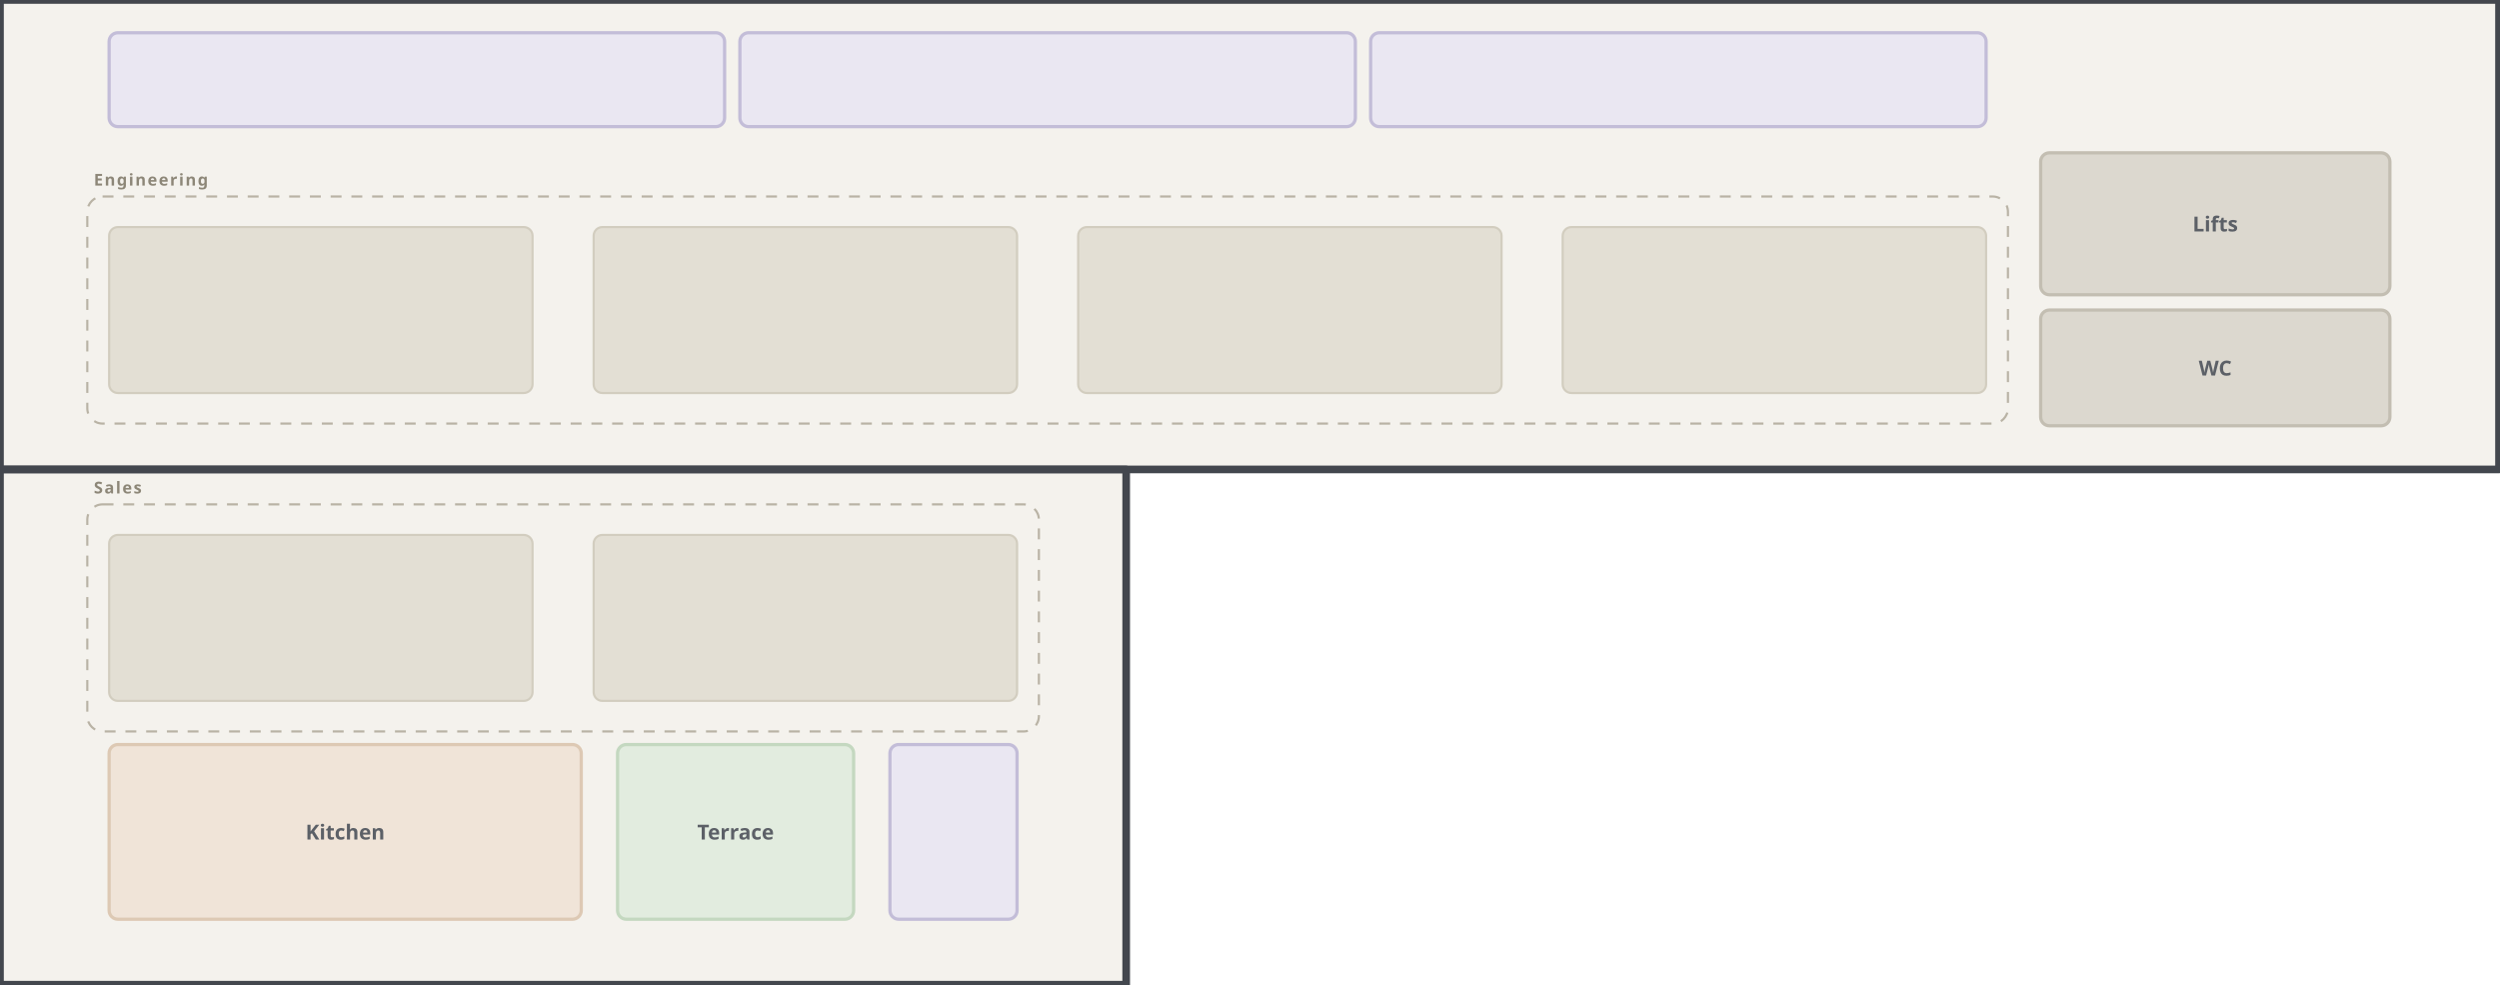
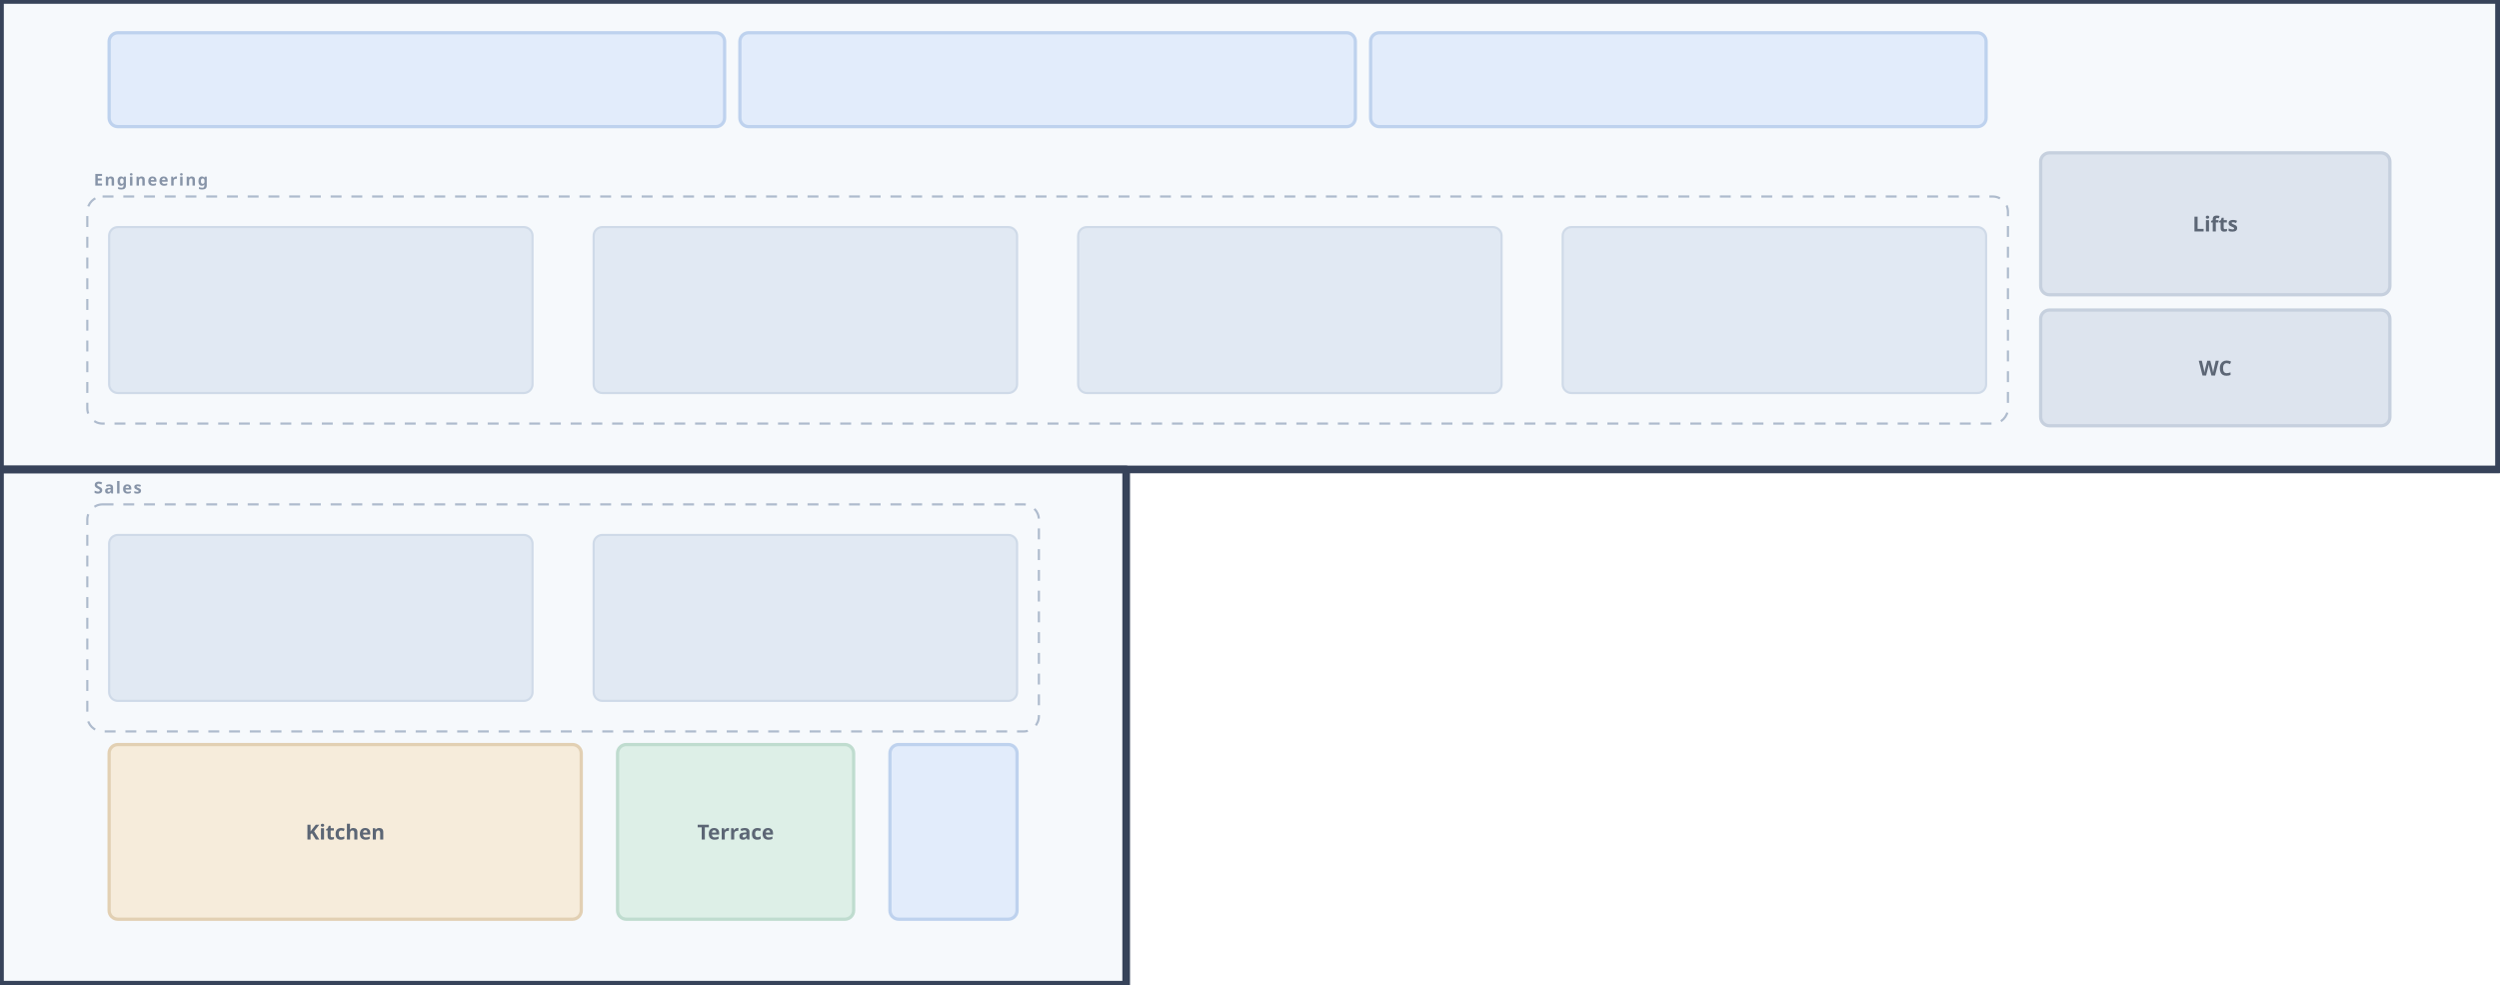
<svg xmlns="http://www.w3.org/2000/svg" viewBox="0 0 2290 902" width="2290" height="902">
  <style>
-   .slab   { fill: #f4f2ed; }
-   .void   { fill: #e6e2d8; }
-   .wall   { fill: none; stroke: #43474e; stroke-width: 7; stroke-linejoin: round; }
-   .bench  { fill: #e3dfd4; stroke: #d2cdbf; stroke-width: 2; }
-   .room   { fill: #eae7f2; stroke: #c3bdd8; stroke-width: 3; }
-   .room--core  { fill: #dcd8cf; stroke: #c3beb2; }
-   .room--wc    { fill: #dcd8cf; stroke: #c3beb2; }
-   .room--cafe  { fill: #f0e4d8; stroke: #ddc9b4; }
-   .room--collab{ fill: #e2ecdf; stroke: #c4d8c0; }
-   .room--focus { fill: #eae7f2; stroke: #c3bdd8; }
-   .zone   { fill: none; stroke: #b9b3a5; stroke-width: 2; stroke-dasharray: 10 9; }
-   .rlabel { fill: #5c6067; font: 600 19px system-ui, sans-serif; }
-   .zlabel { fill: #8d8778; font: 700 15px system-ui, sans-serif;
+   .slab   { fill: #f6f9fc; }
+   .void   { fill: #e2eaf4; }
+   .wall   { fill: none; stroke: #37435a; stroke-width: 7; stroke-linejoin: round; }
+   .bench  { fill: #e1e9f3; stroke: #cfdae8; stroke-width: 2; }
+   .room   { fill: #e2ecfb; stroke: #bed2ee; stroke-width: 3; }
+   .room--core  { fill: #dde4ee; stroke: #c6d0de; }
+   .room--wc    { fill: #dde4ee; stroke: #c6d0de; }
+   .room--cafe  { fill: #f6ecdb; stroke: #e2d0b3; }
+   .room--collab{ fill: #ddefe7; stroke: #bfdccf; }
+   .room--focus { fill: #e2ecfb; stroke: #bed2ee; }
+   .zone   { fill: none; stroke: #aebbcd; stroke-width: 2; stroke-dasharray: 10 9; }
+   .rlabel { fill: #5c6675; font: 600 19px system-ui, sans-serif; }
+   .zlabel { fill: #8794a8; font: 700 15px system-ui, sans-serif;
            letter-spacing: 1.4px; text-transform: uppercase; }

  @media (prefers-color-scheme: dark) {
-     .slab   { fill: #1e2127; }
-     .void   { fill: #14161a; }
-     .wall   { stroke: #767d88; }
-     .bench  { fill: #272b32; stroke: #31363f; }
-     .room   { fill: #2b2e39; stroke: #3d4152; }
-     .room--core  { fill: #24272d; stroke: #343841; }
-     .room--wc    { fill: #24272d; stroke: #343841; }
-     .room--cafe  { fill: #322a26; stroke: #46392f; }
-     .room--collab{ fill: #232d29; stroke: #324037; }
-     .room--focus { fill: #2b2e39; stroke: #3d4152; }
-     .zone   { stroke: #454a53; }
-     .rlabel { fill: #9aa0a8; }
-     .zlabel { fill: #6d7884; }
+     .slab   { fill: #141a26; }
+     .void   { fill: #0a0e17; }
+     .wall   { stroke: #6d7b92; }
+     .bench  { fill: #1e2533; stroke: #29313f; }
+     .room   { fill: #1d2738; stroke: #2e3b52; }
+     .room--core  { fill: #191f2b; stroke: #29313f; }
+     .room--wc    { fill: #191f2b; stroke: #29313f; }
+     .room--cafe  { fill: #2a2318; stroke: #3d3323; }
+     .room--collab{ fill: #14251f; stroke: #20372c; }
+     .room--focus { fill: #1d2738; stroke: #2e3b52; }
+     .zone   { stroke: #3a465a; }
+     .rlabel { fill: #97a3b6; }
+     .zlabel { fill: #6b7890; }
  }
</style>
  <g class="plate">
    <rect class="slab" x="0" y="0" width="2290" height="430" />
    <rect class="slab" x="0" y="430" width="1032" height="472" />
  </g>
  <g class="zones">
    <rect class="zone" x="80" y="180" width="1760" height="208" rx="14" />
    <text class="zlabel" x="86" y="170" text-anchor="start">Engineering</text>
    <rect class="zone" x="80" y="462" width="872" height="208" rx="14" />
    <text class="zlabel" x="86" y="452" text-anchor="start">Sales</text>
  </g>
  <g class="rooms">
    <rect class="room" x="100" y="30" width="564" height="86" rx="8" />
    <rect class="room" x="678" y="30" width="564" height="86" rx="8" />
    <rect class="room" x="1256" y="30" width="564" height="86" rx="8" />
    <rect class="room room--core" x="1870" y="140" width="320" height="130" rx="8" />
    <text class="rlabel" x="2030" y="212" text-anchor="middle">Lifts</text>
    <rect class="room room--wc" x="1870" y="284" width="320" height="106" rx="8" />
    <text class="rlabel" x="2030" y="344" text-anchor="middle">WC</text>
    <rect class="room room--cafe" x="100" y="682" width="432.64" height="160" rx="8" />
    <text class="rlabel" x="316.32" y="769" text-anchor="middle">Kitchen</text>
    <rect class="room room--collab" x="565.92" y="682" width="216.32" height="160" rx="8" />
    <text class="rlabel" x="674.08" y="769" text-anchor="middle">Terrace</text>
    <rect class="room room--focus" x="815.52" y="682" width="116.48" height="160" rx="8" />
  </g>
  <g class="benches">
    <rect class="bench" x="100" y="208" width="388" height="152" rx="8" />
    <rect class="bench" x="544" y="208" width="388" height="152" rx="8" />
    <rect class="bench" x="988" y="208" width="388" height="152" rx="8" />
    <rect class="bench" x="1432" y="208" width="388" height="152" rx="8" />
    <rect class="bench" x="100" y="490" width="388" height="152" rx="8" />
    <rect class="bench" x="544" y="490" width="388" height="152" rx="8" />
  </g>
  <g class="walls">
    <rect class="wall" x="0" y="0" width="2290" height="430" />
    <rect class="wall" x="0" y="430" width="1032" height="472" />
  </g>
</svg>
